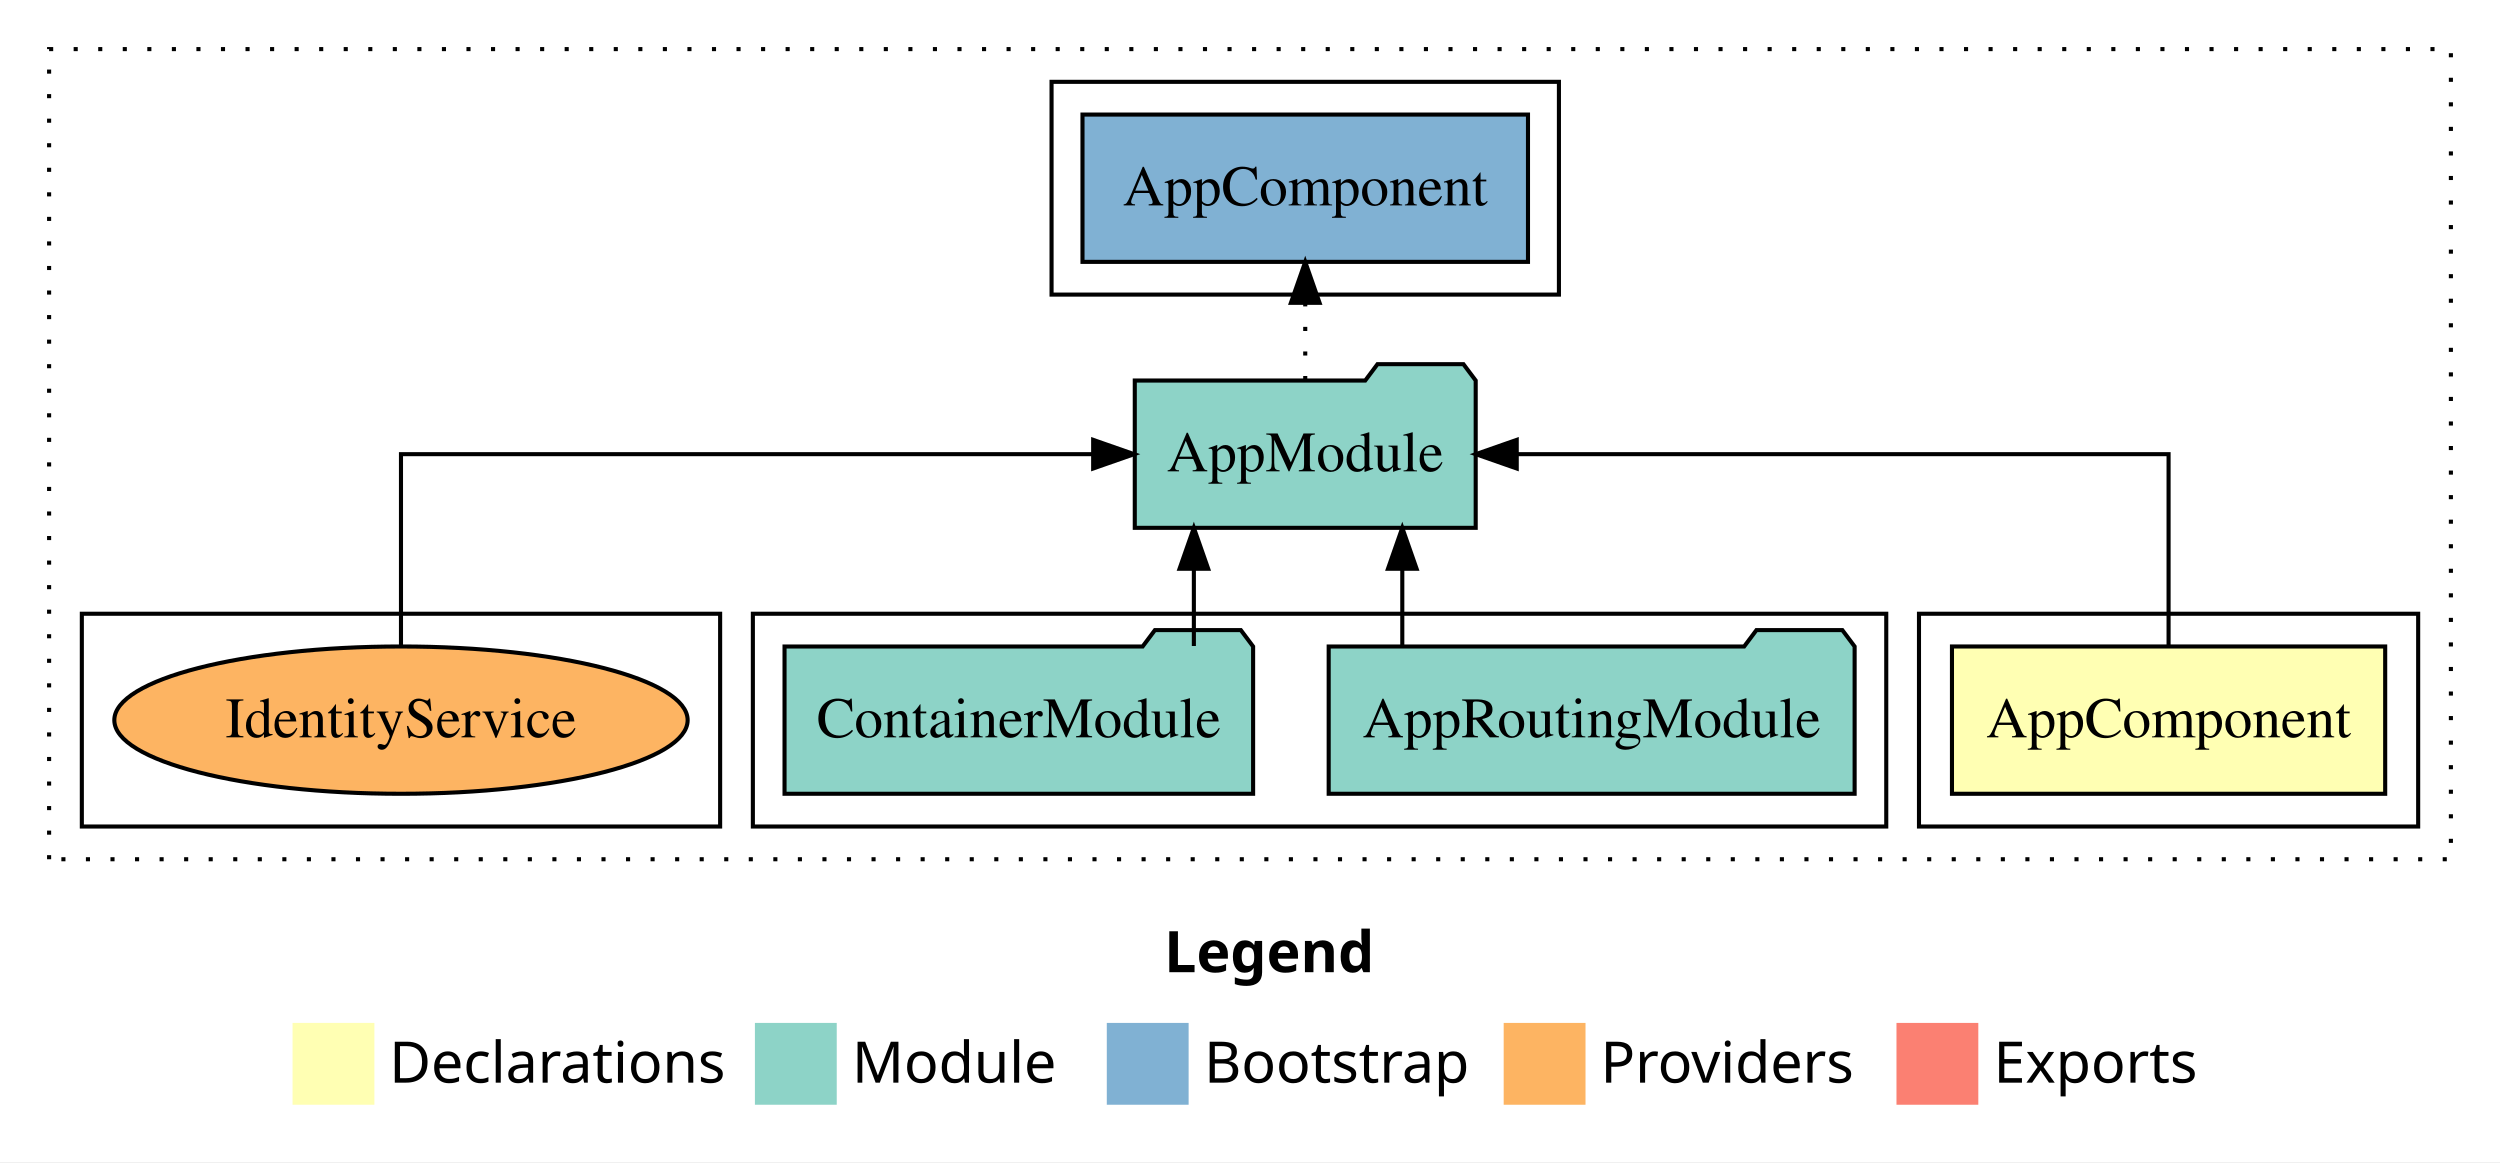
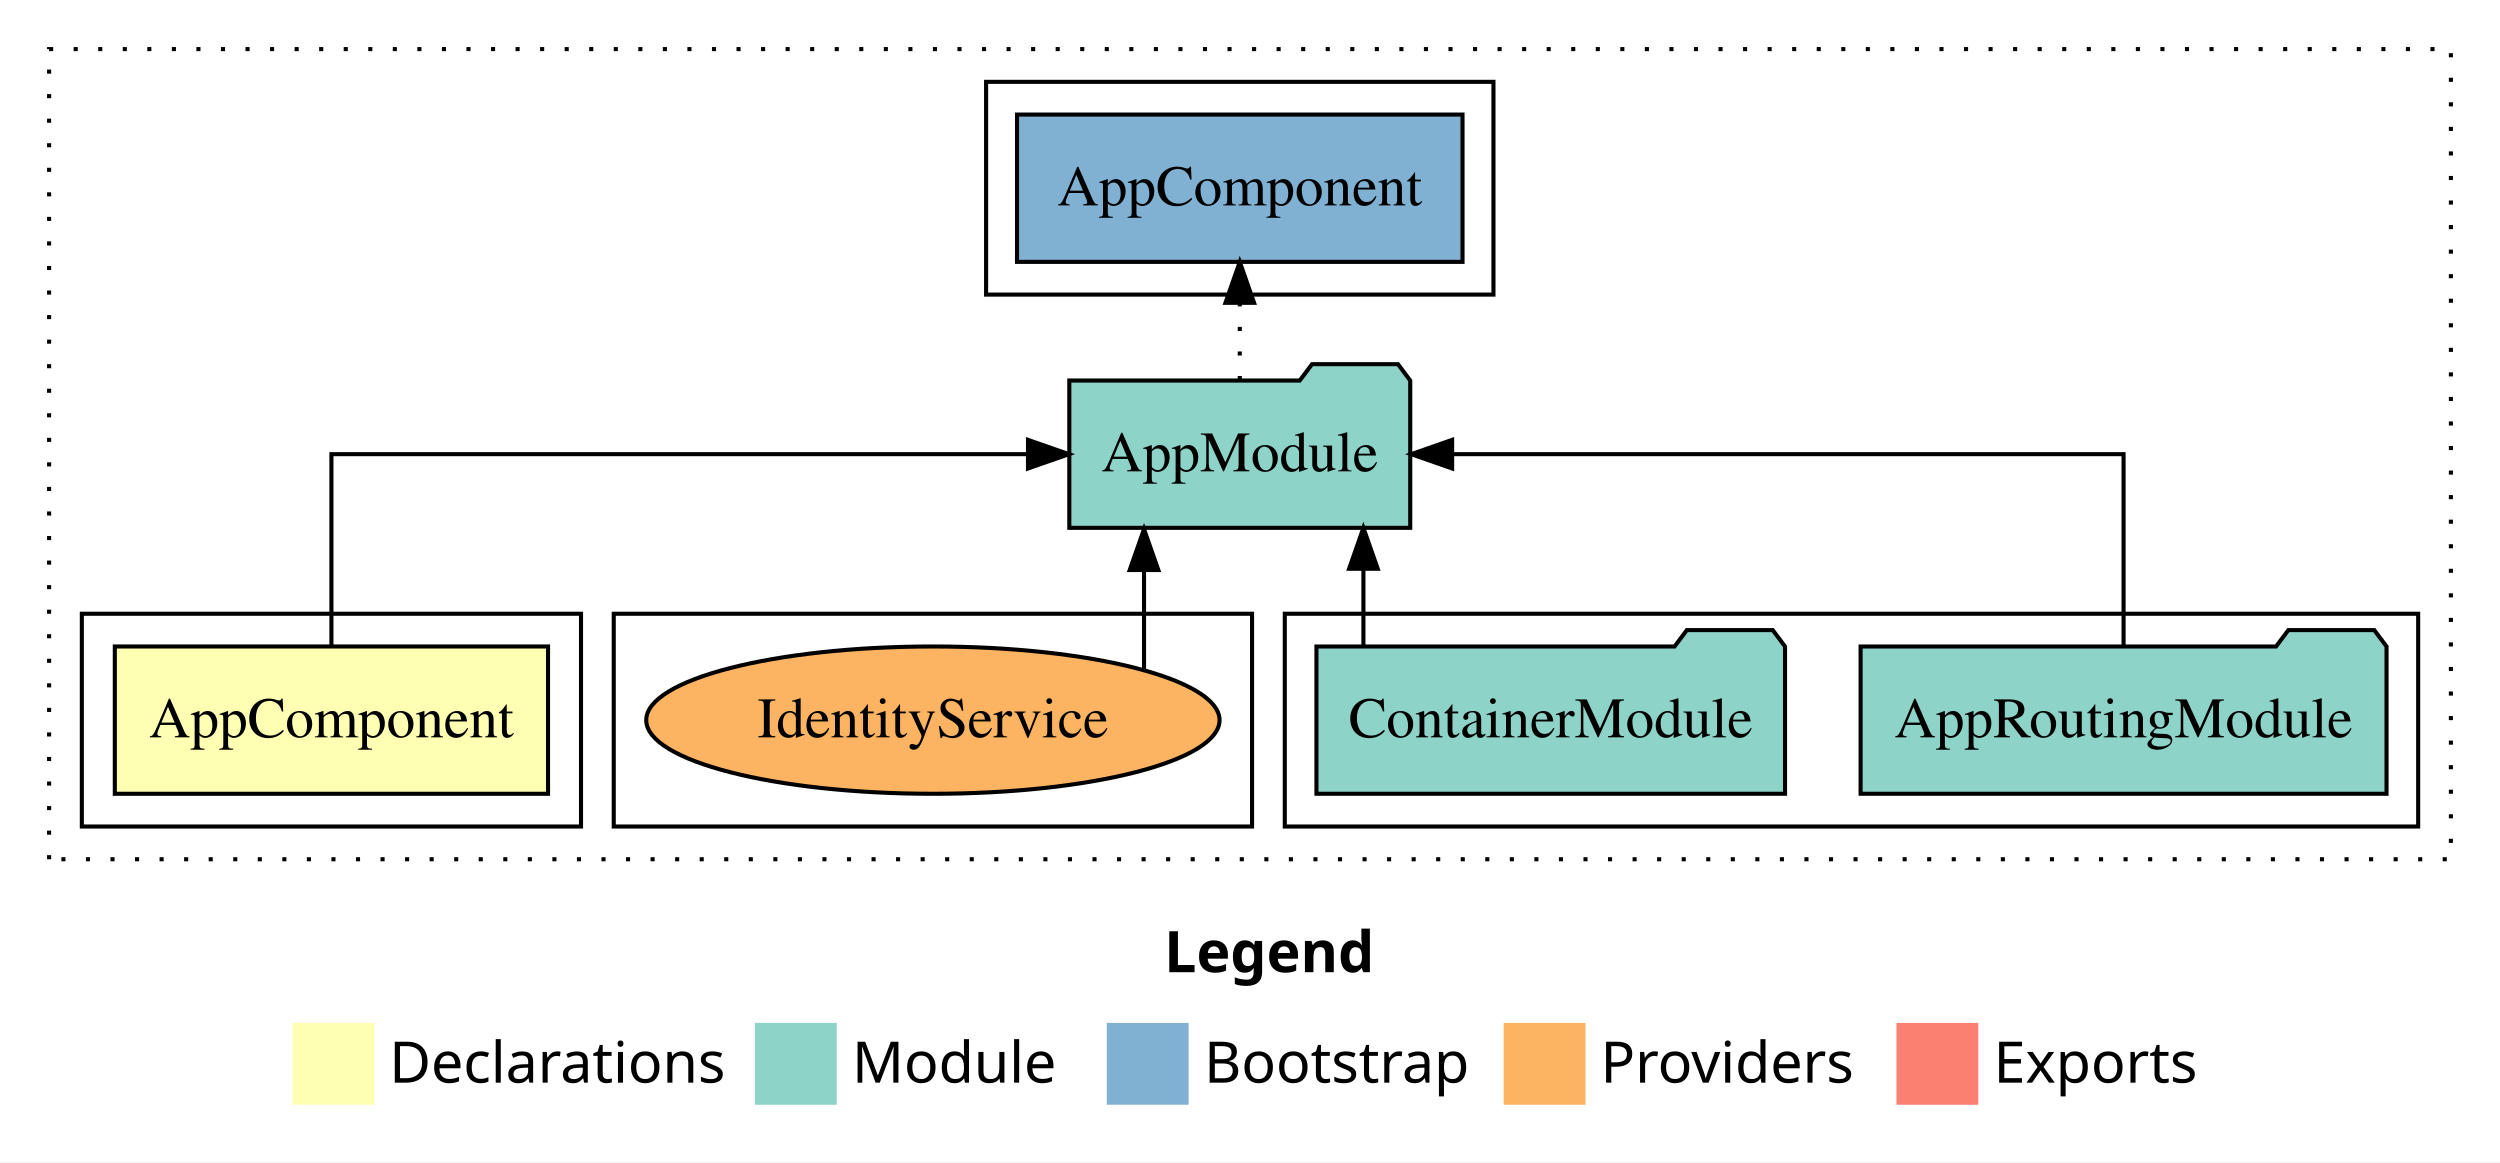
<svg xmlns="http://www.w3.org/2000/svg" width="611pt" height="284pt" viewBox="0.00 0.00 611.00 284.00">
  <g id="graph0" class="graph" transform="scale(1 1) rotate(0) translate(4 280)">
    <polygon fill="white" stroke="transparent" points="-4,4 -4,-280 607,-280 607,4 -4,4" />
    <text text-anchor="start" x="280.51" y="-42.4" font-family="sans-serif" font-weight="bold" font-size="14.00">Legend</text>
    <polygon fill="#ffffb3" stroke="transparent" points="67.5,-10 67.5,-30 87.5,-30 87.5,-10 67.5,-10" />
    <text text-anchor="start" x="91.13" y="-15.4" font-family="sans-serif" font-size="14.00">  Declarations</text>
    <polygon fill="#8dd3c7" stroke="transparent" points="180.5,-10 180.5,-30 200.5,-30 200.5,-10 180.5,-10" />
    <text text-anchor="start" x="204.23" y="-15.4" font-family="sans-serif" font-size="14.00">  Module</text>
    <polygon fill="#80b1d3" stroke="transparent" points="266.5,-10 266.5,-30 286.5,-30 286.5,-10 266.5,-10" />
    <text text-anchor="start" x="290.28" y="-15.4" font-family="sans-serif" font-size="14.00">  Bootstrap</text>
    <polygon fill="#fdb462" stroke="transparent" points="363.5,-10 363.5,-30 383.5,-30 383.5,-10 363.5,-10" />
    <text text-anchor="start" x="387.17" y="-15.4" font-family="sans-serif" font-size="14.00">  Providers</text>
    <polygon fill="#fb8072" stroke="transparent" points="459.5,-10 459.5,-30 479.5,-30 479.5,-10 459.5,-10" />
    <text text-anchor="start" x="483.23" y="-15.4" font-family="sans-serif" font-size="14.00">  Exports</text>
    <g id="clust1" class="cluster">
      <polygon fill="none" stroke="black" stroke-dasharray="1,5" points="8,-70 8,-268 595,-268 595,-70 8,-70" />
    </g>
-     <g id="clust2" class="cluster">
-       <polygon fill="none" stroke="black" points="465,-78 465,-130 587,-130 587,-78 465,-78" />
+     <g id="clust4" class="cluster">
+       <polygon fill="none" stroke="black" points="310,-78 310,-130 587,-130 587,-78 310,-78" />
    </g>
-     <g id="clust4" class="cluster">
-       <polygon fill="none" stroke="black" points="180,-78 180,-130 457,-130 457,-78 180,-78" />
+     <g id="clust7" class="cluster">
+       <polygon fill="none" stroke="black" points="146,-78 146,-130 302,-130 302,-78 146,-78" />
    </g>
    <g id="clust6" class="cluster">
-       <polygon fill="none" stroke="black" points="253,-208 253,-260 377,-260 377,-208 253,-208" />
+       <polygon fill="none" stroke="black" points="237,-208 237,-260 361,-260 361,-208 237,-208" />
    </g>
-     <g id="clust7" class="cluster">
-       <polygon fill="none" stroke="black" points="16,-78 16,-130 172,-130 172,-78 16,-78" />
+     <g id="clust2" class="cluster">
+       <polygon fill="none" stroke="black" points="16,-78 16,-130 138,-130 138,-78 16,-78" />
    </g>
    <g id="node1" class="node">
-       <polygon fill="#ffffb3" stroke="black" points="578.94,-122 473.06,-122 473.06,-86 578.94,-86 578.94,-122" />
-       <text text-anchor="middle" x="526" y="-99.8" font-family="Times,serif" font-size="14.00">AppComponent</text>
+       <polygon fill="#ffffb3" stroke="black" points="129.94,-122 24.06,-122 24.06,-86 129.94,-86 129.94,-122" />
+       <text text-anchor="middle" x="77" y="-99.8" font-family="Times,serif" font-size="14.00">AppComponent</text>
    </g>
    <g id="node2" class="node">
-       <polygon fill="#8dd3c7" stroke="black" points="356.66,-187 353.66,-191 332.66,-191 329.66,-187 273.34,-187 273.34,-151 356.66,-151 356.66,-187" />
-       <text text-anchor="middle" x="315" y="-164.8" font-family="Times,serif" font-size="14.00">AppModule</text>
+       <polygon fill="#8dd3c7" stroke="black" points="340.66,-187 337.66,-191 316.66,-191 313.66,-187 257.34,-187 257.34,-151 340.66,-151 340.66,-187" />
+       <text text-anchor="middle" x="299" y="-164.8" font-family="Times,serif" font-size="14.00">AppModule</text>
    </g>
    <g id="edge1" class="edge">
-       <path fill="none" stroke="black" d="M526,-122.11C526,-141.34 526,-169 526,-169 526,-169 366.69,-169 366.69,-169" />
-       <polygon fill="black" stroke="black" points="366.69,-165.5 356.69,-169 366.69,-172.5 366.69,-165.5" />
+       <path fill="none" stroke="black" d="M77,-122.11C77,-141.34 77,-169 77,-169 77,-169 247.24,-169 247.24,-169" />
+       <polygon fill="black" stroke="black" points="247.24,-172.5 257.24,-169 247.24,-165.5 247.24,-172.5" />
    </g>
    <g id="node5" class="node">
-       <polygon fill="#80b1d3" stroke="black" points="369.44,-252 260.56,-252 260.56,-216 369.44,-216 369.44,-252" />
-       <text text-anchor="middle" x="315" y="-229.8" font-family="Times,serif" font-size="14.00">AppComponent </text>
+       <polygon fill="#80b1d3" stroke="black" points="353.44,-252 244.56,-252 244.56,-216 353.44,-216 353.44,-252" />
+       <text text-anchor="middle" x="299" y="-229.8" font-family="Times,serif" font-size="14.00">AppComponent </text>
    </g>
    <g id="edge4" class="edge">
-       <path fill="none" stroke="black" stroke-dasharray="1,5" d="M315,-187.11C315,-187.11 315,-205.99 315,-205.99" />
-       <polygon fill="black" stroke="black" points="311.5,-205.99 315,-215.99 318.5,-205.99 311.5,-205.99" />
+       <path fill="none" stroke="black" stroke-dasharray="1,5" d="M299,-187.11C299,-187.11 299,-205.99 299,-205.99" />
+       <polygon fill="black" stroke="black" points="295.5,-205.99 299,-215.99 302.5,-205.99 295.5,-205.99" />
    </g>
    <g id="node3" class="node">
-       <polygon fill="#8dd3c7" stroke="black" points="449.27,-122 446.27,-126 425.27,-126 422.27,-122 320.73,-122 320.73,-86 449.27,-86 449.27,-122" />
-       <text text-anchor="middle" x="385" y="-99.8" font-family="Times,serif" font-size="14.00">AppRoutingModule</text>
+       <polygon fill="#8dd3c7" stroke="black" points="579.27,-122 576.27,-126 555.27,-126 552.27,-122 450.73,-122 450.73,-86 579.27,-86 579.27,-122" />
+       <text text-anchor="middle" x="515" y="-99.8" font-family="Times,serif" font-size="14.00">AppRoutingModule</text>
    </g>
    <g id="edge2" class="edge">
-       <path fill="none" stroke="black" d="M338.72,-122.11C338.72,-122.11 338.72,-140.99 338.72,-140.99" />
-       <polygon fill="black" stroke="black" points="335.22,-140.99 338.72,-150.99 342.22,-140.99 335.22,-140.99" />
+       <path fill="none" stroke="black" d="M515,-122.11C515,-141.34 515,-169 515,-169 515,-169 350.9,-169 350.9,-169" />
+       <polygon fill="black" stroke="black" points="350.9,-165.5 340.9,-169 350.9,-172.5 350.9,-165.5" />
    </g>
    <g id="node4" class="node">
-       <polygon fill="#8dd3c7" stroke="black" points="302.26,-122 299.26,-126 278.26,-126 275.26,-122 187.74,-122 187.74,-86 302.26,-86 302.26,-122" />
-       <text text-anchor="middle" x="245" y="-99.8" font-family="Times,serif" font-size="14.00">ContainerModule</text>
+       <polygon fill="#8dd3c7" stroke="black" points="432.26,-122 429.26,-126 408.26,-126 405.26,-122 317.74,-122 317.74,-86 432.26,-86 432.26,-122" />
+       <text text-anchor="middle" x="375" y="-99.8" font-family="Times,serif" font-size="14.00">ContainerModule</text>
    </g>
    <g id="edge3" class="edge">
-       <path fill="none" stroke="black" d="M287.78,-122.11C287.78,-122.11 287.78,-140.99 287.78,-140.99" />
-       <polygon fill="black" stroke="black" points="284.28,-140.99 287.78,-150.99 291.28,-140.99 284.28,-140.99" />
+       <path fill="none" stroke="black" d="M329.22,-122.11C329.22,-122.11 329.22,-140.99 329.22,-140.99" />
+       <polygon fill="black" stroke="black" points="325.72,-140.99 329.22,-150.99 332.72,-140.99 325.72,-140.99" />
    </g>
    <g id="node6" class="node">
-       <ellipse fill="#fdb462" stroke="black" cx="94" cy="-104" rx="70.06" ry="18" />
-       <text text-anchor="middle" x="94" y="-99.8" font-family="Times,serif" font-size="14.00">IdentityService</text>
+       <ellipse fill="#fdb462" stroke="black" cx="224" cy="-104" rx="70.06" ry="18" />
+       <text text-anchor="middle" x="224" y="-99.8" font-family="Times,serif" font-size="14.00">IdentityService</text>
    </g>
    <g id="edge5" class="edge">
-       <path fill="none" stroke="black" d="M94,-122.11C94,-141.34 94,-169 94,-169 94,-169 263.17,-169 263.17,-169" />
-       <polygon fill="black" stroke="black" points="263.17,-172.5 273.17,-169 263.17,-165.5 263.17,-172.5" />
+       <path fill="none" stroke="black" d="M275.6,-116.23C275.6,-116.23 275.6,-140.68 275.6,-140.68" />
+       <polygon fill="black" stroke="black" points="272.1,-140.68 275.6,-150.68 279.1,-140.68 272.1,-140.68" />
    </g>
  </g>
</svg>
